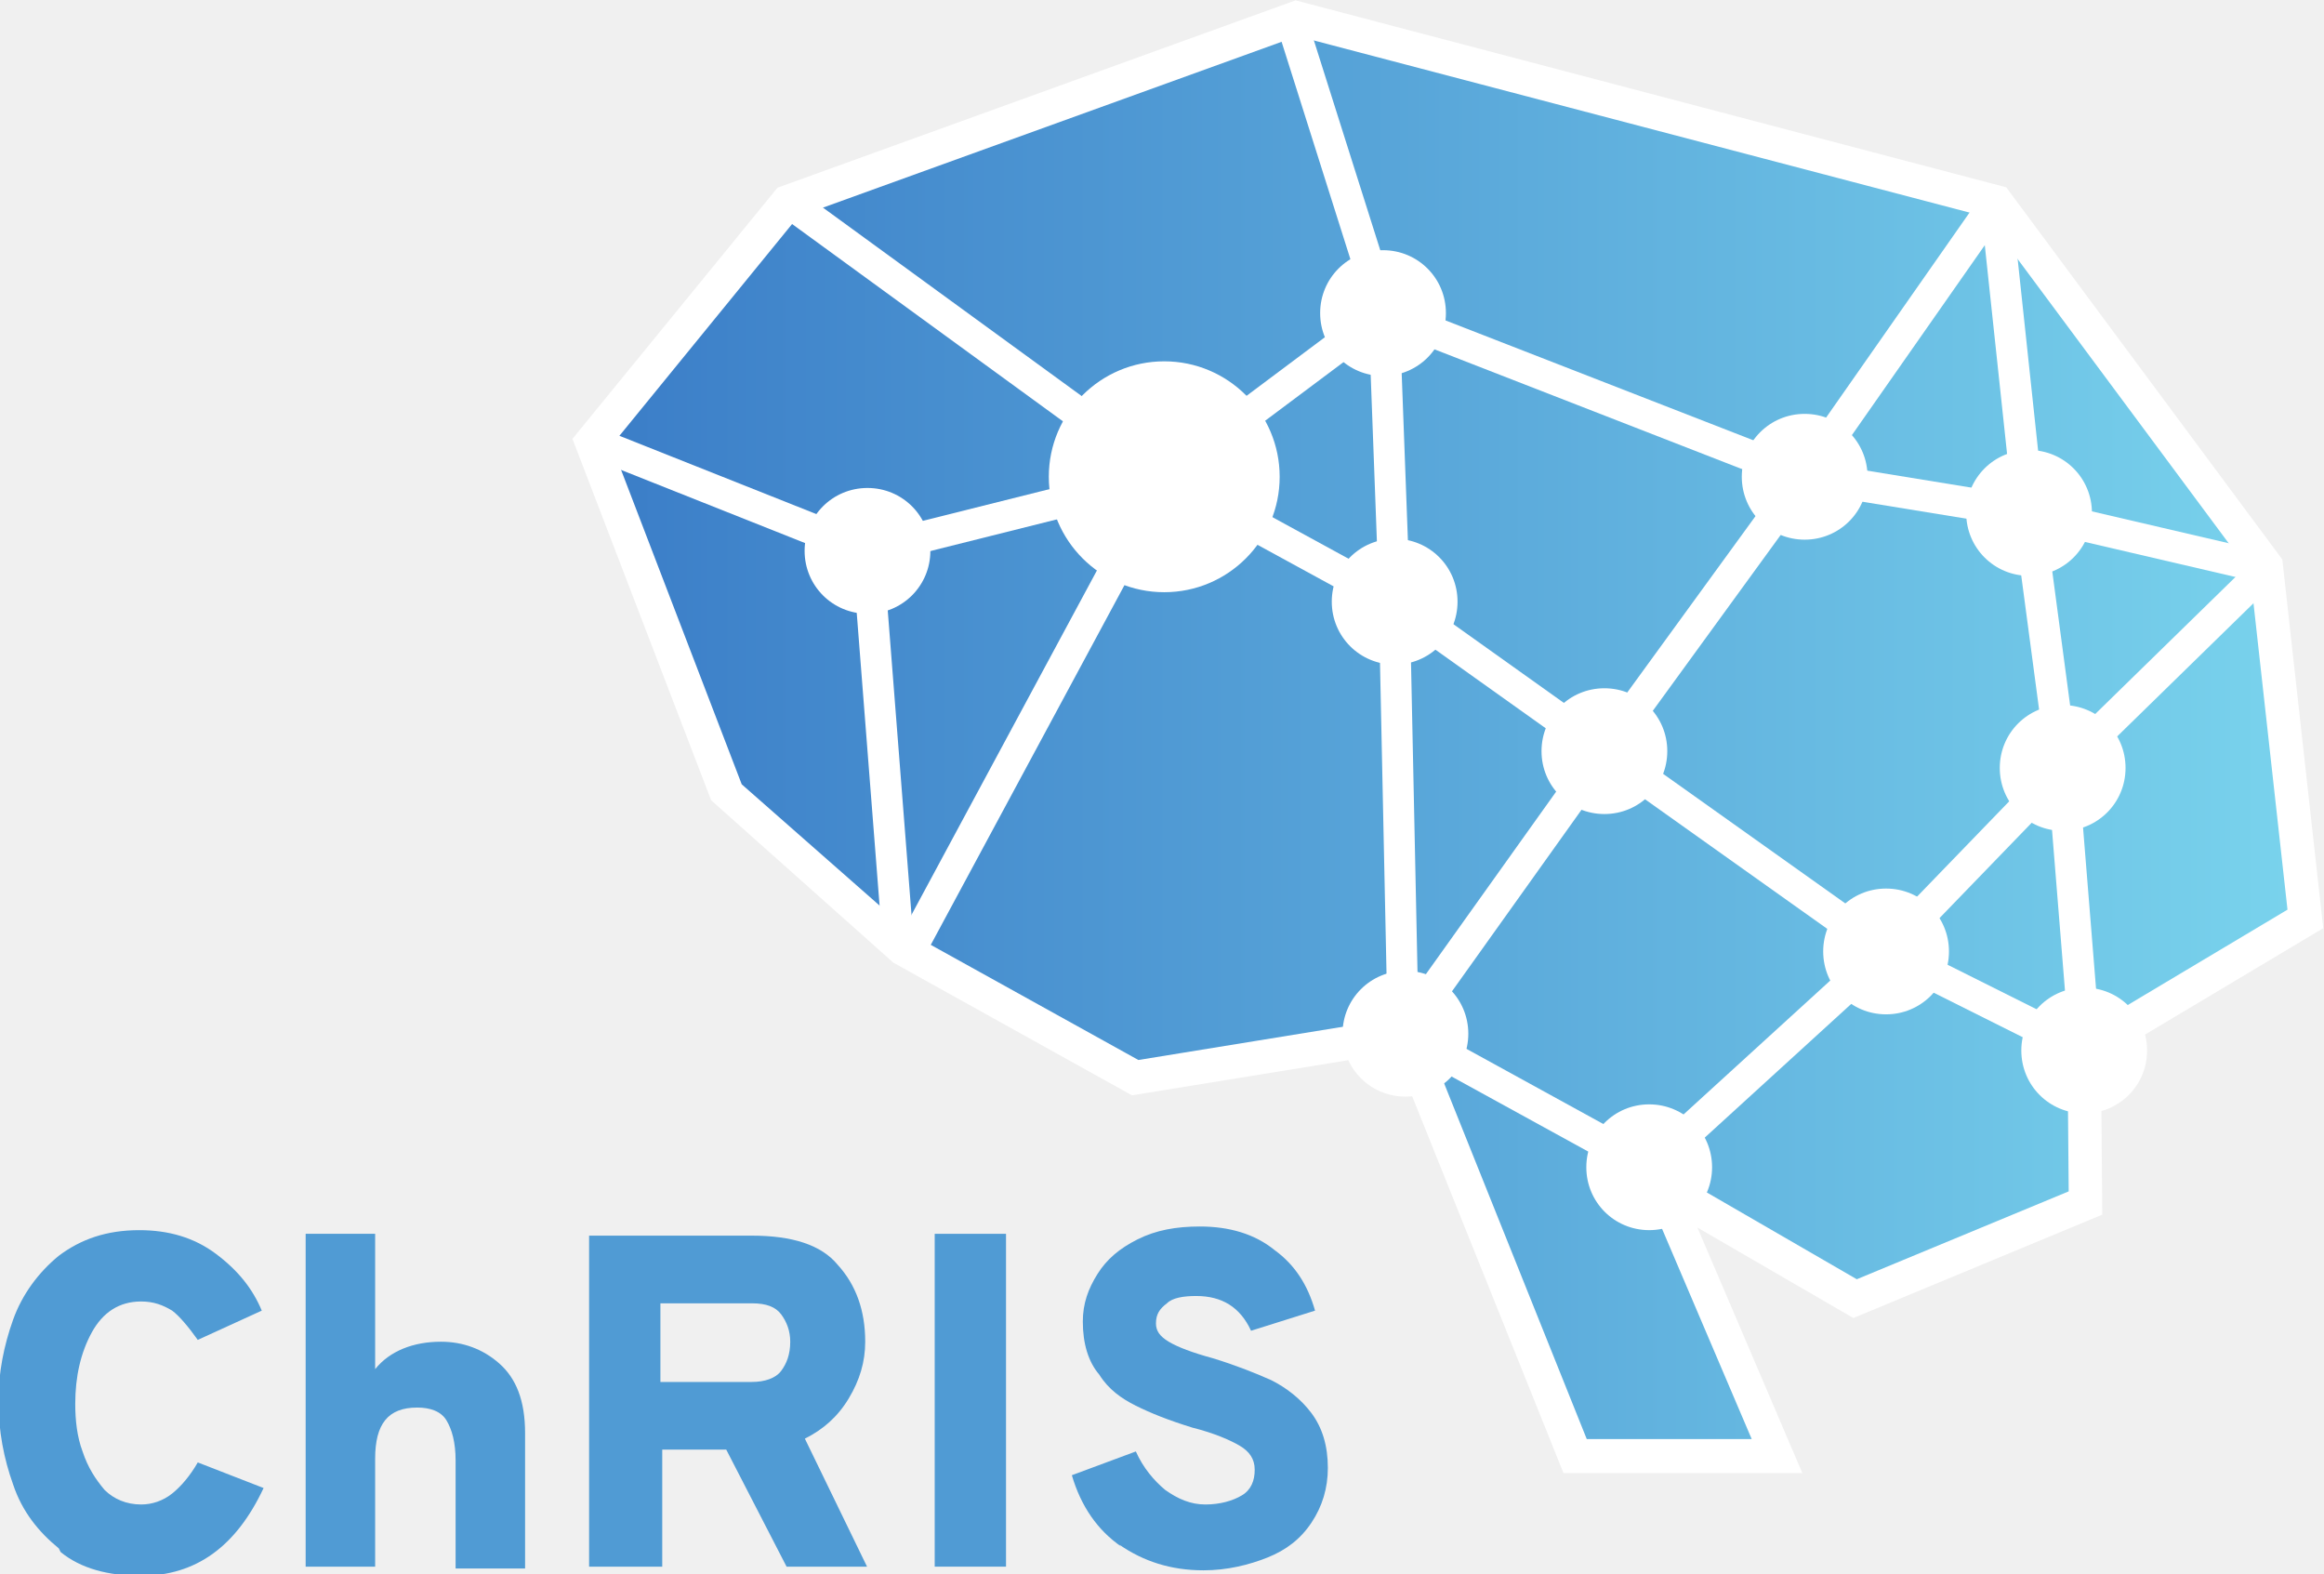
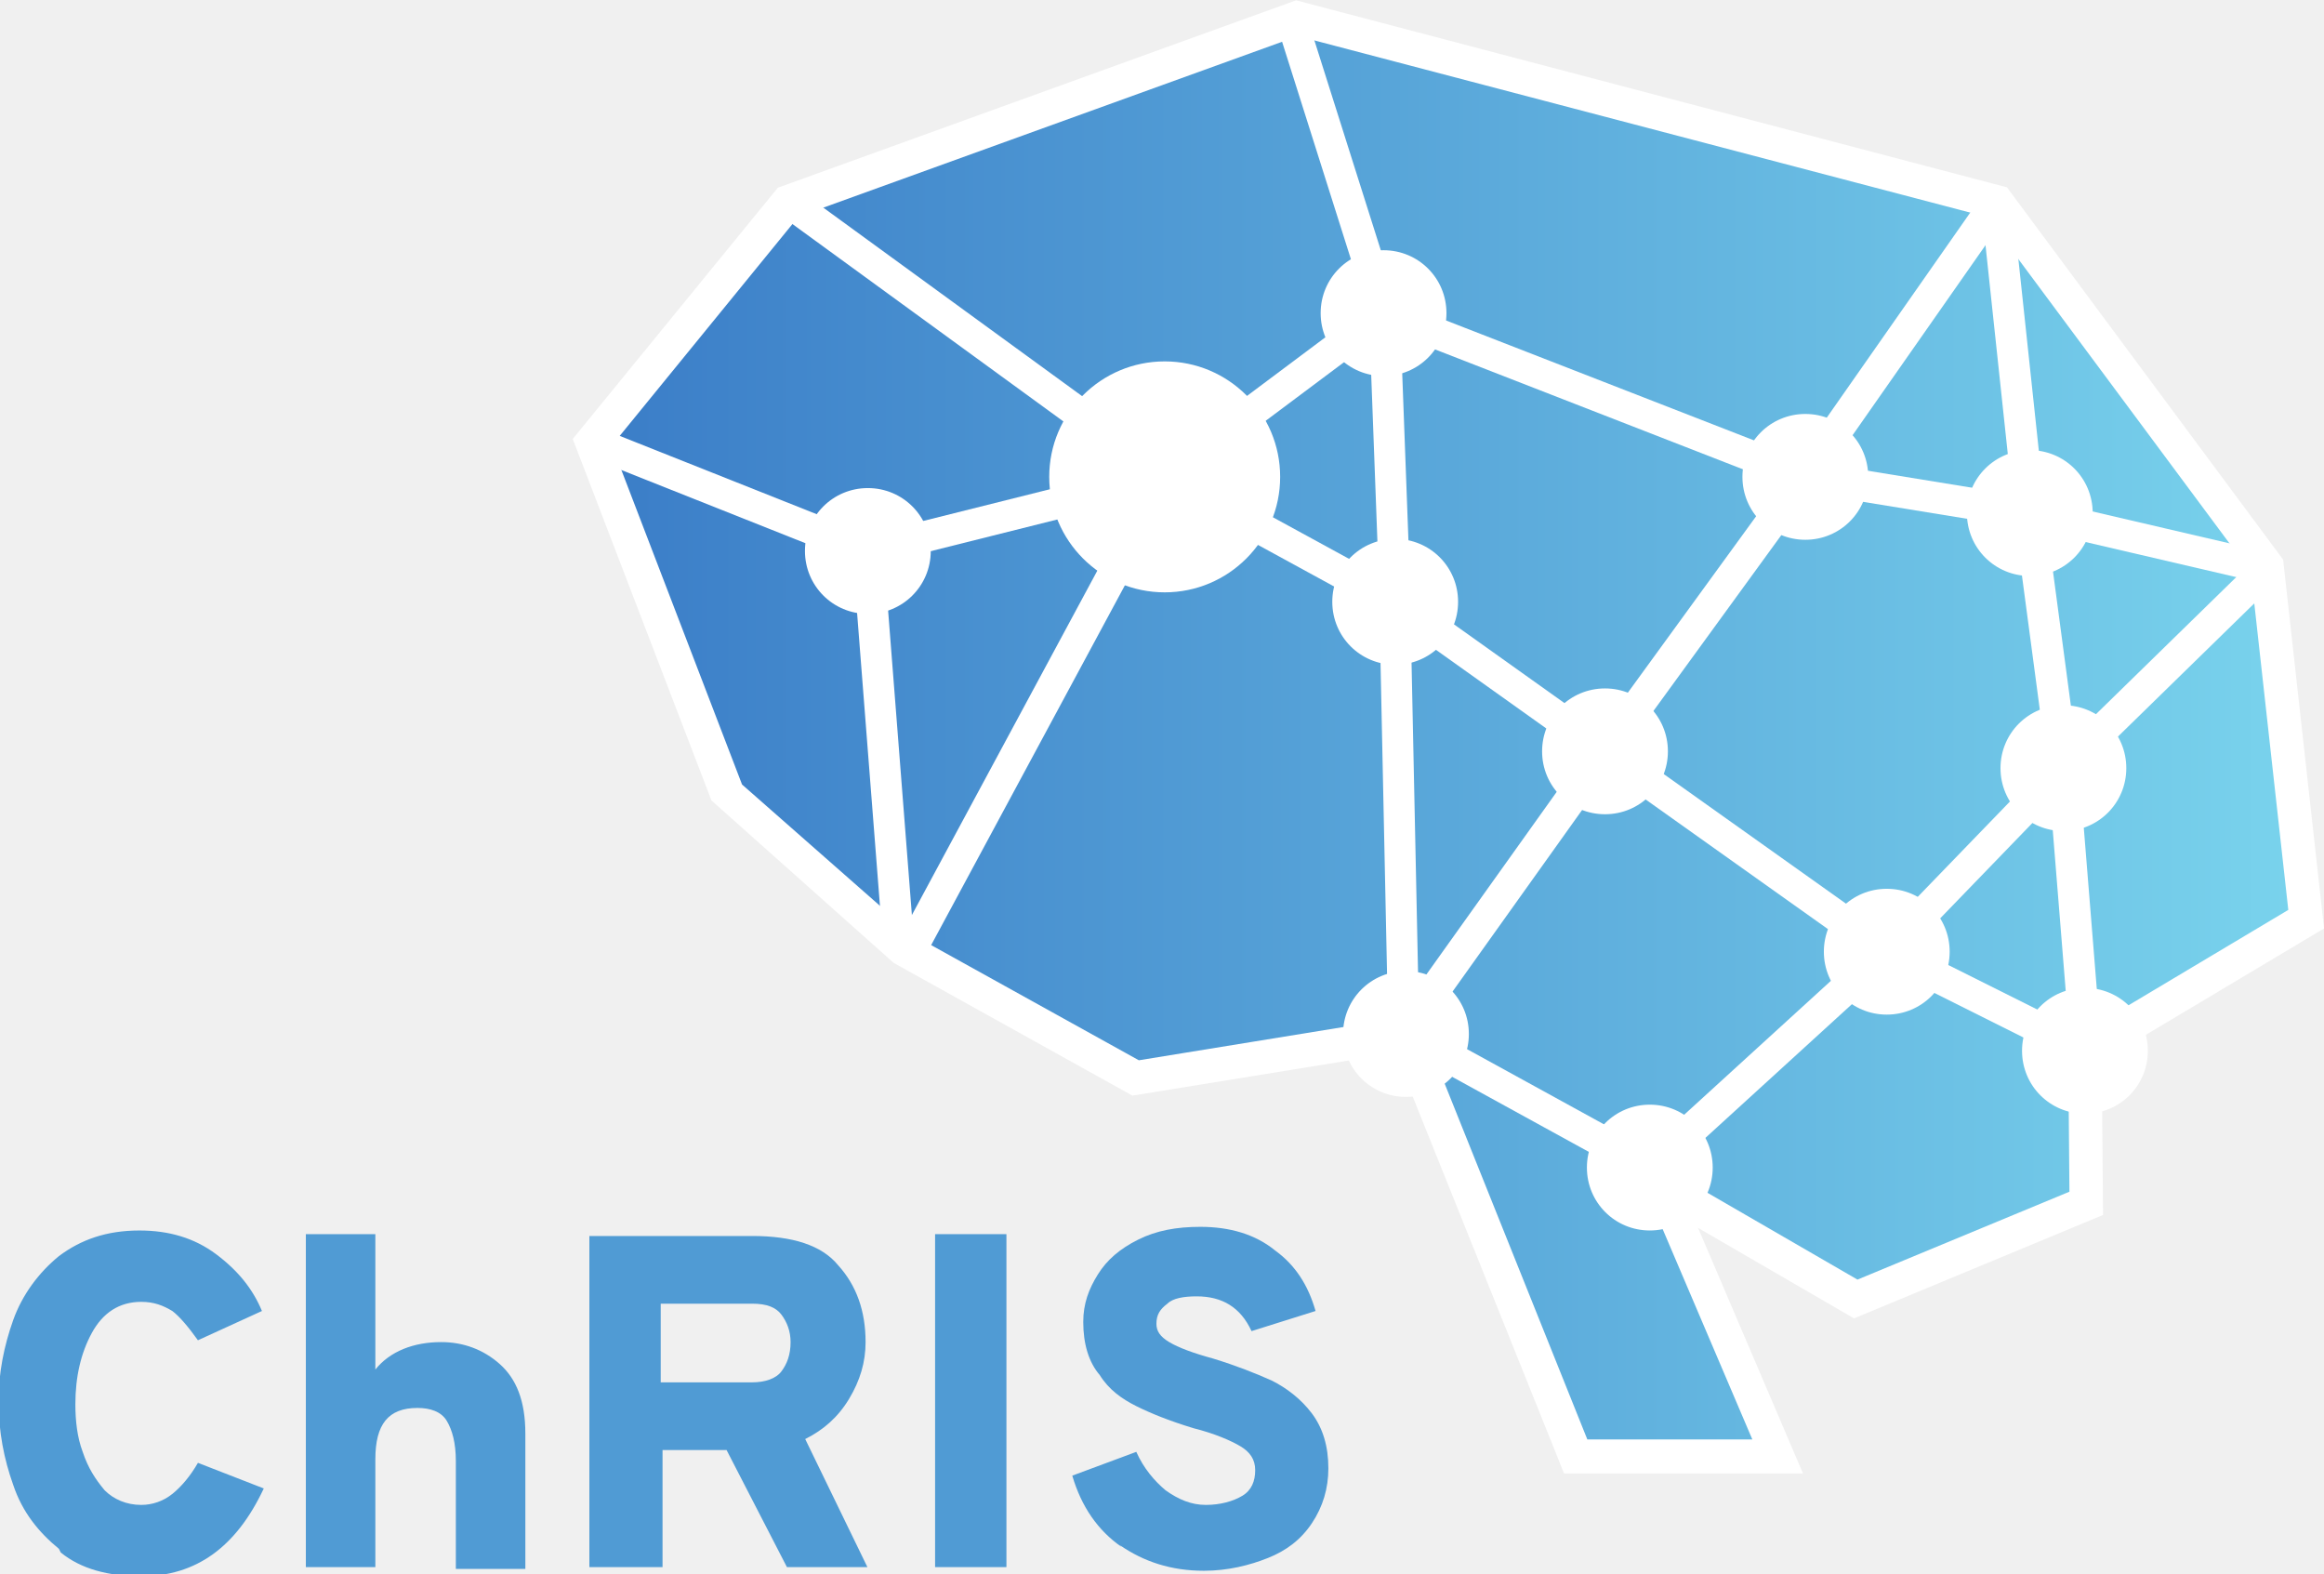
- <svg xmlns="http://www.w3.org/2000/svg" xmlns:xlink="http://www.w3.org/1999/xlink" width="65.644" height="44.437" viewBox="0 0 0.684 0.463" version="1.1" id="svg80330">
+ <svg xmlns="http://www.w3.org/2000/svg" xmlns:xlink="http://www.w3.org/1999/xlink" width="443.173" height="300" viewBox="0 0 4.616 3.125" version="1.1" id="svg80330">
  <defs id="defs80323">
    <clipPath clipPathUnits="userSpaceOnUse" id="clipPath161462">
      <path d="m 1032.96,2313.28 -333.905,-372.74 229.562,-597.75 286.953,-272.01 415.65,-193.51 426.52,73.21 293.68,-701.64 h 332.56 L 2477.24,727.012 2800.11,486.23 3187,650.969 v 256.429 l 385.07,239.412 -69.57,568.83 -440.82,622.99 -1155.7,301.75 z" id="path161460" />
    </clipPath>
    <linearGradient xlink:href="#linearGradient161468" id="linearGradient243972" gradientUnits="userSpaceOnUse" gradientTransform="matrix(2873.01,0,0,-2873.01,699.055,1444.61)" x1="0" y1="0" x2="1" y2="0" spreadMethod="pad" />
    <linearGradient x1="0" y1="0" x2="1" y2="0" gradientUnits="userSpaceOnUse" gradientTransform="matrix(2873.01,0,0,-2873.01,699.055,1444.61)" spreadMethod="pad" id="linearGradient161468">
      <stop style="stop-opacity:1;stop-color:#3a7cc7" offset="0" id="stop161464" />
      <stop style="stop-opacity:1;stop-color:#7ad4ed" offset="1" id="stop161466" />
    </linearGradient>
  </defs>
-   <g id="layer1" transform="translate(-1.52057,4.390939)">
+   <g id="layer1" transform="translate(-1.52057,7.053058)">
    <rect y="-4.438" x="1.594" height="0.604" width="2.771" id="rect243832" style="opacity:1;fill:none;fill-opacity:1;stroke:none;stroke-width:0.031;stroke-linecap:square;stroke-linejoin:bevel;stroke-miterlimit:4;stroke-dasharray:none;stroke-dashoffset:0;stroke-opacity:1" />
    <g transform="translate(8.677086,4.156251)" id="g243955">
-       <g style="stroke-width:7.889" transform="matrix(0.1267618,0,0,0.1267618,-6.204894,-7.519185)" id="g243917">
+       <g style="stroke-width:7.889" transform="matrix(0.8557937,0,0,0.8557937,-0.7319303,-4.269045)" id="g243917">
        <g style="stroke-width:7.889" id="g243836" clip-path="url(#clipPath161462)" transform="matrix(0.00138889,0,0,-0.00138889,-7.108948,-4.401723)">
          <path d="m 1032.96,2313.28 -333.905,-372.74 229.562,-597.75 286.953,-272.01 415.65,-193.51 426.52,73.21 293.68,-701.64 h 332.56 L 2477.24,727.012 2800.11,486.23 3187,650.969 v 256.429 l 385.07,239.412 -69.57,568.83 -440.82,622.99 -1155.7,301.75 -873.02,-327.1" style="fill:url(#linearGradient243972);fill-opacity:1;fill-rule:nonzero;stroke:none;stroke-width:7.889" id="path243834" />
        </g>
        <path id="path243838" style="fill:#ffffff;fill-opacity:1;fill-rule:nonzero;stroke:none;stroke-width:0.011" d="m -3.289,-6.983 -0.059,-0.042 0.445,-0.636 0.059,0.042 -0.445,0.636" />
        <path id="path243840" style="fill:#ffffff;fill-opacity:1;fill-rule:nonzero;stroke:none;stroke-width:0.011" d="m -2.832,-6.915 -0.077,-0.721 0.072,-0.008 0.077,0.721 -0.072,0.008" />
        <path id="path243842" style="fill:#ffffff;fill-opacity:1;fill-rule:nonzero;stroke:none;stroke-width:0.011" d="m -2.754,-6.322 -0.079,-0.593 0.072,-0.01 0.079,0.593 -0.072,0.01" />
        <path id="path243844" style="fill:#ffffff;fill-opacity:1;fill-rule:nonzero;stroke:none;stroke-width:0.011" d="m -2.701,-5.666 -0.053,-0.657 0.072,-0.006 0.053,0.657 -0.072,0.006" />
        <path id="path243846" style="fill:#ffffff;fill-opacity:1;fill-rule:nonzero;stroke:none;stroke-width:0.011" d="m -2.681,-5.637 -0.464,-0.232 0.032,-0.065 0.464,0.232 -0.032,0.065" />
        <path id="path243848" style="fill:#ffffff;fill-opacity:1;fill-rule:nonzero;stroke:none;stroke-width:0.011" d="m -3.15,-5.872 -0.654,-0.465 0.042,-0.059 0.654,0.465 -0.042,0.059" />
        <path id="path243850" style="fill:#ffffff;fill-opacity:1;fill-rule:nonzero;stroke:none;stroke-width:0.011" d="m -3.753,-6.345 -0.059,-0.043 0.464,-0.638 0.059,0.043 -0.464,0.638" />
        <path id="path243852" style="fill:#ffffff;fill-opacity:1;fill-rule:nonzero;stroke:none;stroke-width:0.011" d="m -3.332,-6.97 -0.976,-0.38 0.026,-0.067 0.976,0.38 -0.026,0.067" />
        <path id="path243854" style="fill:#ffffff;fill-opacity:1;fill-rule:nonzero;stroke:none;stroke-width:0.011" d="m -4.329,-7.373 -0.213,-0.673 0.069,-0.022 0.213,0.673 -0.069,0.022" />
        <path id="path243856" style="fill:#ffffff;fill-opacity:1;fill-rule:nonzero;stroke:none;stroke-width:0.011" d="m -4.824,-6.975 -0.876,-0.638 0.043,-0.059 0.876,0.638 -0.043,0.059" />
        <path id="path243858" style="fill:#ffffff;fill-opacity:1;fill-rule:nonzero;stroke:none;stroke-width:0.011" d="m -5.485,-6.796 -0.018,-0.07 0.691,-0.173 0.018,0.07 -0.691,0.173" />
        <path id="path243860" style="fill:#ffffff;fill-opacity:1;fill-rule:nonzero;stroke:none;stroke-width:0.011" d="m -5.507,-6.797 -0.639,-0.254 0.027,-0.067 0.639,0.254 -0.027,0.067" />
        <path id="path243862" style="fill:#ffffff;fill-opacity:1;fill-rule:nonzero;stroke:none;stroke-width:0.011" d="m -5.457,-5.906 -0.072,-0.922 0.072,-0.006 0.072,0.922 -0.072,0.006" />
        <path id="path243864" style="fill:#ffffff;fill-opacity:1;fill-rule:nonzero;stroke:none;stroke-width:0.011" d="m -4.781,-6.975 -0.043,-0.058 0.508,-0.38 0.043,0.058 -0.508,0.38" />
        <path id="path243866" style="fill:#ffffff;fill-opacity:1;fill-rule:nonzero;stroke:none;stroke-width:0.011" d="m -4.305,-6.712 -0.025,-0.671 0.072,-0.003 0.025,0.671 -0.072,0.003" />
        <path id="path243868" style="fill:#ffffff;fill-opacity:1;fill-rule:nonzero;stroke:none;stroke-width:0.011" d="m -4.285,-5.712 -0.021,-1 0.072,-0.001 0.021,1 -0.072,0.001" />
        <path id="path243870" style="fill:#ffffff;fill-opacity:1;fill-rule:nonzero;stroke:none;stroke-width:0.011" d="m -4.219,-5.692 -0.059,-0.042 0.466,-0.653 0.059,0.042 -0.466,0.653" />
        <path id="path243873" style="fill:#ffffff;fill-opacity:1;fill-rule:nonzero;stroke:none;stroke-width:0.011" d="m -3.695,-5.368 -0.57,-0.313 0.035,-0.064 0.57,0.313 -0.035,0.064" />
        <path id="path243875" style="fill:#ffffff;fill-opacity:1;fill-rule:nonzero;stroke:none;stroke-width:0.011" d="m -4.287,-6.681 -0.533,-0.291 0.035,-0.064 0.533,0.291 -0.035,0.064" />
        <path id="path243877" style="fill:#ffffff;fill-opacity:1;fill-rule:nonzero;stroke:none;stroke-width:0.011" d="m -3.803,-6.337 -0.487,-0.347 0.042,-0.059 0.487,0.347 -0.042,0.059" />
        <path id="path243879" style="fill:#ffffff;fill-opacity:1;fill-rule:nonzero;stroke:none;stroke-width:0.011" d="m -5.364,-5.883 -0.064,-0.034 0.594,-1.103 0.064,0.034 -0.594,1.103" />
        <path id="path243881" style="fill:#ffffff;fill-opacity:1;fill-rule:nonzero;stroke:none;stroke-width:0.011" d="m -2.251,-6.755 -0.554,-0.129 0.016,-0.071 0.554,0.129 -0.016,0.071" />
        <path id="path243883" style="fill:#ffffff;fill-opacity:1;fill-rule:nonzero;stroke:none;stroke-width:0.011" d="m -2.693,-6.301 -0.051,-0.052 0.475,-0.464 0.051,0.052 -0.475,0.464" />
        <path id="path243885" style="fill:#ffffff;fill-opacity:1;fill-rule:nonzero;stroke:none;stroke-width:0.011" d="m -3.103,-5.876 -0.052,-0.05 0.411,-0.425 0.052,0.05 -0.411,0.425" />
        <path id="path243887" style="fill:#ffffff;fill-opacity:1;fill-rule:nonzero;stroke:none;stroke-width:0.011" d="m -3.654,-5.373 -0.049,-0.054 0.549,-0.501 0.049,0.054 -0.549,0.501" />
        <path id="path243889" style="fill:#ffffff;fill-opacity:1;fill-rule:nonzero;stroke:none;stroke-width:0.011" d="m -2.802,-6.883 -0.522,-0.085 0.012,-0.072 0.522,0.085 -0.012,0.072" />
        <path id="path243891" style="fill:#ffffff;fill-opacity:1;fill-rule:nonzero;stroke:none;stroke-width:0.011" d="m -2.65,-6.919 c 0,0.081 -0.065,0.146 -0.146,0.146 -0.081,0 -0.146,-0.065 -0.146,-0.146 0,-0.081 0.065,-0.146 0.146,-0.146 0.081,0 0.146,0.065 0.146,0.146" />
        <path id="path243893" style="fill:#ffffff;fill-opacity:1;fill-rule:nonzero;stroke:none;stroke-width:0.011" d="m -2.572,-6.327 c 0,0.081 -0.065,0.146 -0.146,0.146 -0.081,0 -0.146,-0.065 -0.146,-0.146 0,-0.081 0.065,-0.146 0.146,-0.146 0.081,0 0.146,0.065 0.146,0.146" />
        <path id="path243895" style="fill:#ffffff;fill-opacity:1;fill-rule:nonzero;stroke:none;stroke-width:0.011" d="m -2.522,-5.671 c 0,0.081 -0.065,0.146 -0.146,0.146 -0.081,0 -0.146,-0.065 -0.146,-0.146 0,-0.081 0.065,-0.146 0.146,-0.146 0.081,0 0.146,0.065 0.146,0.146" />
        <path id="path243897" style="fill:#ffffff;fill-opacity:1;fill-rule:nonzero;stroke:none;stroke-width:0.011" d="m -2.982,-5.901 c 0,0.081 -0.065,0.146 -0.146,0.146 -0.081,0 -0.146,-0.065 -0.146,-0.146 0,-0.081 0.065,-0.146 0.146,-0.146 0.081,0 0.146,0.065 0.146,0.146" />
        <path id="path243899" style="fill:#ffffff;fill-opacity:1;fill-rule:nonzero;stroke:none;stroke-width:0.011" d="m -3.532,-5.4 c 0,0.081 -0.065,0.146 -0.146,0.146 -0.081,0 -0.146,-0.065 -0.146,-0.146 0,-0.081 0.065,-0.146 0.146,-0.146 0.081,0 0.146,0.065 0.146,0.146" />
        <path id="path243901" style="fill:#ffffff;fill-opacity:1;fill-rule:nonzero;stroke:none;stroke-width:0.011" d="m -4.098,-5.71 c 0,0.081 -0.065,0.146 -0.146,0.146 -0.081,0 -0.146,-0.065 -0.146,-0.146 0,-0.081 0.065,-0.146 0.146,-0.146 0.081,0 0.146,0.065 0.146,0.146" />
        <path id="path243903" style="fill:#ffffff;fill-opacity:1;fill-rule:nonzero;stroke:none;stroke-width:0.011" d="m -3.171,-7.003 c 0,0.081 -0.065,0.146 -0.146,0.146 -0.081,0 -0.146,-0.065 -0.146,-0.146 0,-0.081 0.065,-0.146 0.146,-0.146 0.081,0 0.146,0.065 0.146,0.146" />
        <path id="path243905" style="fill:#ffffff;fill-opacity:1;fill-rule:nonzero;stroke:none;stroke-width:0.011" d="m -4.15,-7.383 c 0,0.081 -0.065,0.146 -0.146,0.146 -0.081,0 -0.146,-0.065 -0.146,-0.146 0,-0.081 0.065,-0.146 0.146,-0.146 0.081,0 0.146,0.065 0.146,0.146" />
        <path id="path243907" style="fill:#ffffff;fill-opacity:1;fill-rule:nonzero;stroke:none;stroke-width:0.011" d="m -4.123,-6.713 c 0,0.081 -0.065,0.146 -0.146,0.146 -0.081,0 -0.146,-0.065 -0.146,-0.146 0,-0.081 0.065,-0.146 0.146,-0.146 0.081,0 0.146,0.065 0.146,0.146" />
        <path id="path243909" style="fill:#ffffff;fill-opacity:1;fill-rule:nonzero;stroke:none;stroke-width:0.011" d="m -4.536,-7.003 c 0,0.148 -0.12,0.268 -0.268,0.268 -0.148,0 -0.268,-0.12 -0.268,-0.268 0,-0.148 0.12,-0.268 0.268,-0.268 0.148,0 0.268,0.12 0.268,0.268" />
        <path id="path243911" style="fill:#ffffff;fill-opacity:1;fill-rule:nonzero;stroke:none;stroke-width:0.011" d="m -3.636,-6.366 c 0,0.081 -0.065,0.146 -0.146,0.146 -0.081,0 -0.146,-0.065 -0.146,-0.146 0,-0.081 0.065,-0.146 0.146,-0.146 0.081,0 0.146,0.065 0.146,0.146" />
        <path id="path243913" style="fill:#ffffff;fill-opacity:1;fill-rule:nonzero;stroke:none;stroke-width:0.011" d="m -5.347,-6.831 c 0,0.081 -0.065,0.146 -0.146,0.146 -0.081,0 -0.146,-0.065 -0.146,-0.146 0,-0.081 0.065,-0.146 0.146,-0.146 0.081,0 0.146,0.065 0.146,0.146" />
        <path id="path243915" style="fill:#ffffff;fill-opacity:1;fill-rule:nonzero;stroke:none;stroke-width:0.011" d="m -3.823,-4.769 h 0.383 l -0.29,-0.68 0.534,0.309 0.492,-0.204 -0.003,-0.349 0.511,-0.305 -0.087,-0.784 -0.612,-0.824 -1.6,-0.42 -1.159,0.419 -0.433,0.531 0.302,0.787 0.398,0.35 0.523,0.29 0.646,-0.105 z m 0.502,0.079 h -0.556 l -0.392,-0.976 -0.61,0.099 -0.554,-0.308 -0.423,-0.377 -0.322,-0.839 0.476,-0.583 1.203,-0.435 1.65,0.434 0.641,0.864 0.095,0.856 -0.516,0.308 0.003,0.357 -0.578,0.24 -0.362,-0.21 0.244,0.571" />
      </g>
-       <g id="g243953" transform="matrix(0.5381994,0,0,0.5381994,-3.731333,-3.651394)" style="fill:#509bd4;fill-opacity:1">
+       <g id="g243953" transform="matrix(3.633489,0,0,3.633489,15.96756,21.84317)" style="fill:#509bd4;fill-opacity:1">
        <path d="m -6.332,-8.25 c -0.011,-0.009 -0.02,-0.02 -0.025,-0.035 -0.005,-0.014 -0.008,-0.029 -0.008,-0.046 0,-0.015 0.003,-0.03 0.008,-0.044 0.005,-0.014 0.014,-0.026 0.025,-0.035 0.012,-0.009 0.026,-0.014 0.044,-0.014 0.016,0 0.03,0.004 0.042,0.013 0.012,0.009 0.02,0.019 0.025,0.031 l -0.035,0.016 c -0.005,-0.007 -0.01,-0.013 -0.014,-0.016 -0.005,-0.003 -0.01,-0.005 -0.017,-0.005 -0.012,0 -0.021,0.006 -0.027,0.017 -0.006,0.011 -0.009,0.024 -0.009,0.039 0,0.009 0.001,0.018 0.004,0.026 0.003,0.009 0.007,0.015 0.012,0.021 0.005,0.005 0.012,0.008 0.02,0.008 0.006,0 0.012,-0.002 0.017,-0.006 0.005,-0.004 0.01,-0.01 0.014,-0.017 l 0.036,0.014 c -0.015,0.032 -0.037,0.048 -0.067,0.048 -0.018,0 -0.033,-0.004 -0.044,-0.013" style="fill:#509bd4;fill-opacity:1;fill-rule:nonzero;stroke:none;stroke-width:0.001" id="path243943" />
        <path d="m -6.197,-8.422 h 0.038 v 0.074 c 0.008,-0.01 0.021,-0.015 0.036,-0.015 0.012,0 0.023,0.004 0.032,0.012 0.009,0.008 0.014,0.02 0.014,0.038 v 0.074 h -0.038 v -0.059 c 0,-0.01 -0.002,-0.017 -0.005,-0.022 -0.003,-0.005 -0.009,-0.007 -0.016,-0.007 -0.016,0 -0.023,0.009 -0.023,0.028 v 0.059 h -0.038 V -8.422" style="fill:#509bd4;fill-opacity:1;fill-rule:nonzero;stroke:none;stroke-width:0.001" id="path243945" />
        <path d="m -5.953,-8.341 c 0.007,0 0.013,-0.002 0.016,-0.006 0.003,-0.004 0.005,-0.009 0.005,-0.016 0,-0.006 -0.002,-0.011 -0.005,-0.015 -0.003,-0.004 -0.008,-0.006 -0.016,-0.006 h -0.05 v 0.043 z m -0.089,-0.08 h 0.089 c 0.022,0 0.038,0.005 0.047,0.016 0.01,0.011 0.015,0.025 0.015,0.042 0,0.011 -0.003,0.021 -0.009,0.031 -0.006,0.01 -0.014,0.017 -0.024,0.022 l 0.034,0.07 h -0.044 l -0.033,-0.064 h -0.035 v 0.064 h -0.04 v -0.182" style="fill:#509bd4;fill-opacity:1;fill-rule:nonzero;stroke:none;stroke-width:0.001" id="path243947" />
        <path d="m -5.751,-8.251 c -0.013,-0.009 -0.022,-0.022 -0.027,-0.039 l 0.035,-0.013 c 0.004,0.009 0.01,0.016 0.016,0.021 0.007,0.005 0.014,0.008 0.022,0.008 0.008,0 0.015,-0.002 0.02,-0.005 0.005,-0.003 0.007,-0.008 0.007,-0.014 0,-0.006 -0.003,-0.01 -0.008,-0.013 -0.005,-0.003 -0.014,-0.007 -0.026,-0.01 -0.013,-0.004 -0.023,-0.008 -0.031,-0.012 -0.008,-0.004 -0.015,-0.009 -0.02,-0.017 -0.006,-0.007 -0.009,-0.017 -0.009,-0.029 0,-0.01 0.003,-0.018 0.008,-0.026 0.005,-0.008 0.012,-0.014 0.022,-0.019 0.01,-0.005 0.021,-0.007 0.034,-0.007 0.016,0 0.03,0.004 0.041,0.013 0.011,0.008 0.018,0.019 0.022,0.033 l -0.035,0.011 c -0.006,-0.013 -0.016,-0.019 -0.03,-0.019 -0.007,0 -0.013,0.001 -0.016,0.004 -0.004,0.003 -0.006,0.006 -0.006,0.011 0,0.004 0.002,0.007 0.007,0.01 0.005,0.003 0.013,0.006 0.024,0.009 0.013,0.004 0.023,0.008 0.032,0.012 0.008,0.004 0.016,0.01 0.022,0.018 0.006,0.008 0.009,0.018 0.009,0.03 0,0.011 -0.003,0.021 -0.009,0.03 -0.006,0.009 -0.014,0.015 -0.024,0.019 -0.01,0.004 -0.022,0.007 -0.035,0.007 -0.018,0 -0.033,-0.005 -0.046,-0.014" style="fill:#509bd4;fill-opacity:1;fill-rule:nonzero;stroke:none;stroke-width:0.001" id="path243949" />
        <path id="path243951" style="fill:#509bd4;fill-opacity:1;fill-rule:nonzero;stroke:none;stroke-width:0.001" d="m -5.853,-8.24 v -0.182 h 0.039 v 0.182 h -0.039" />
      </g>
    </g>
  </g>
</svg>
